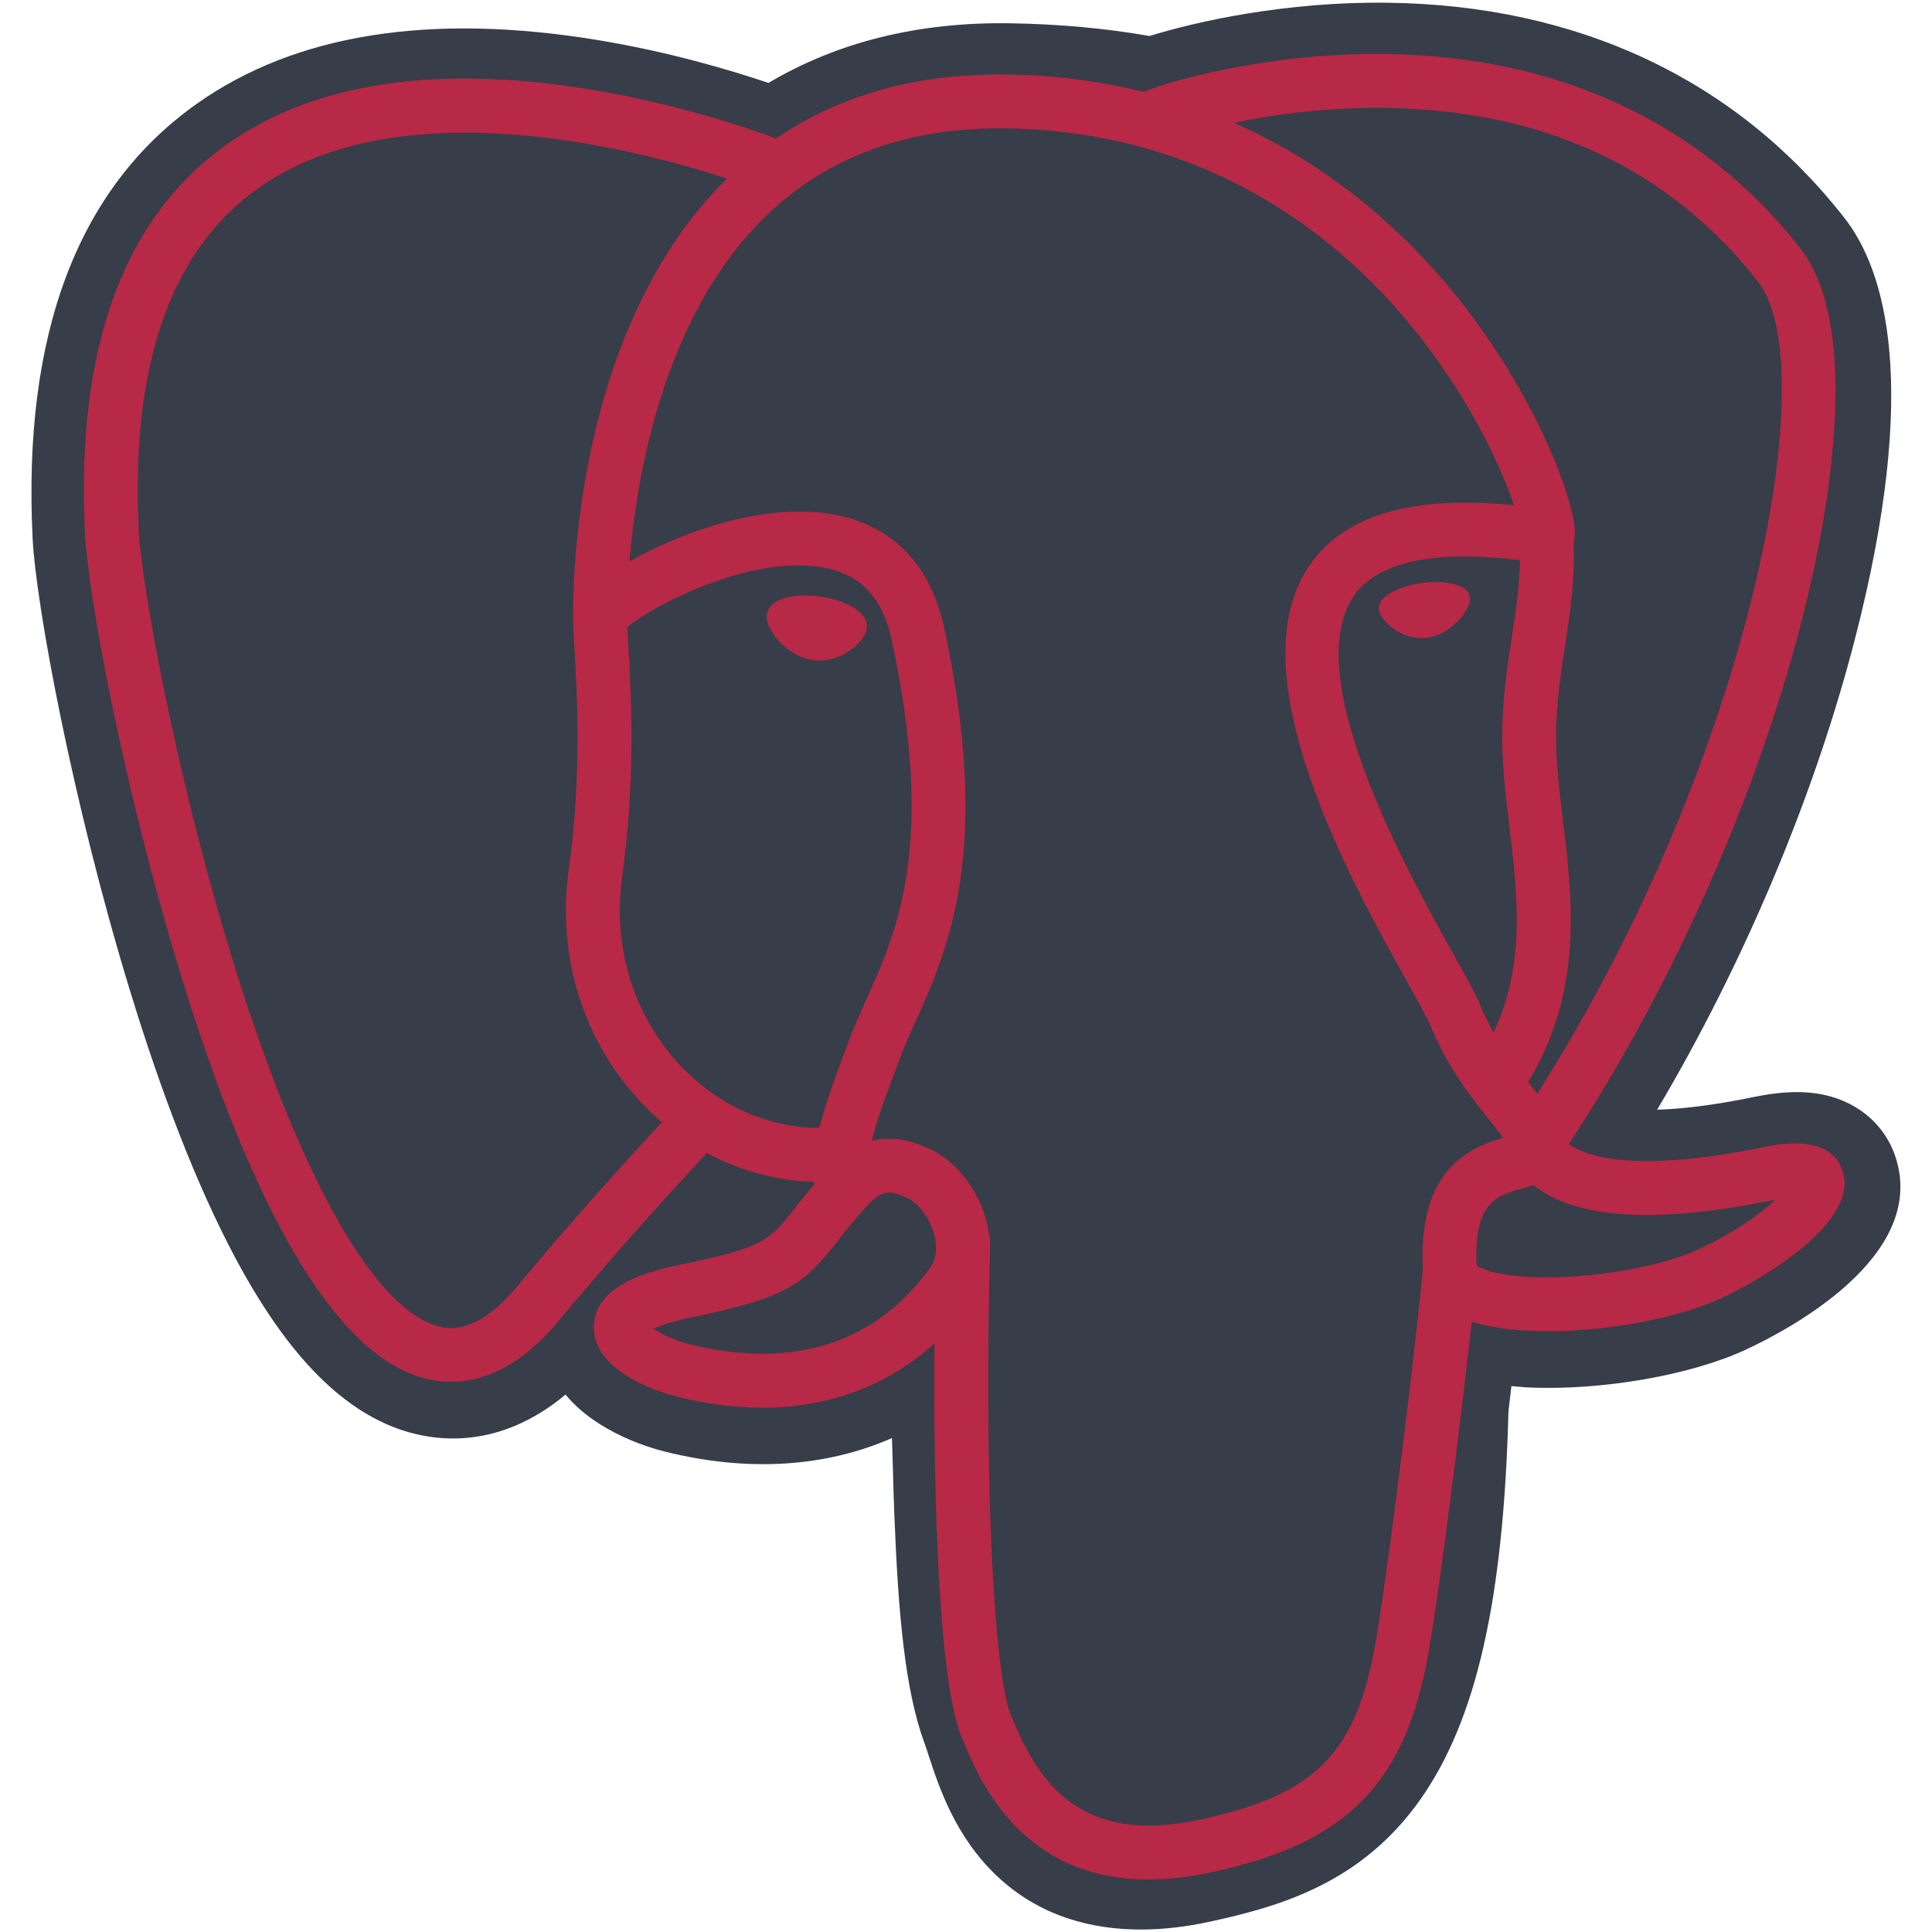
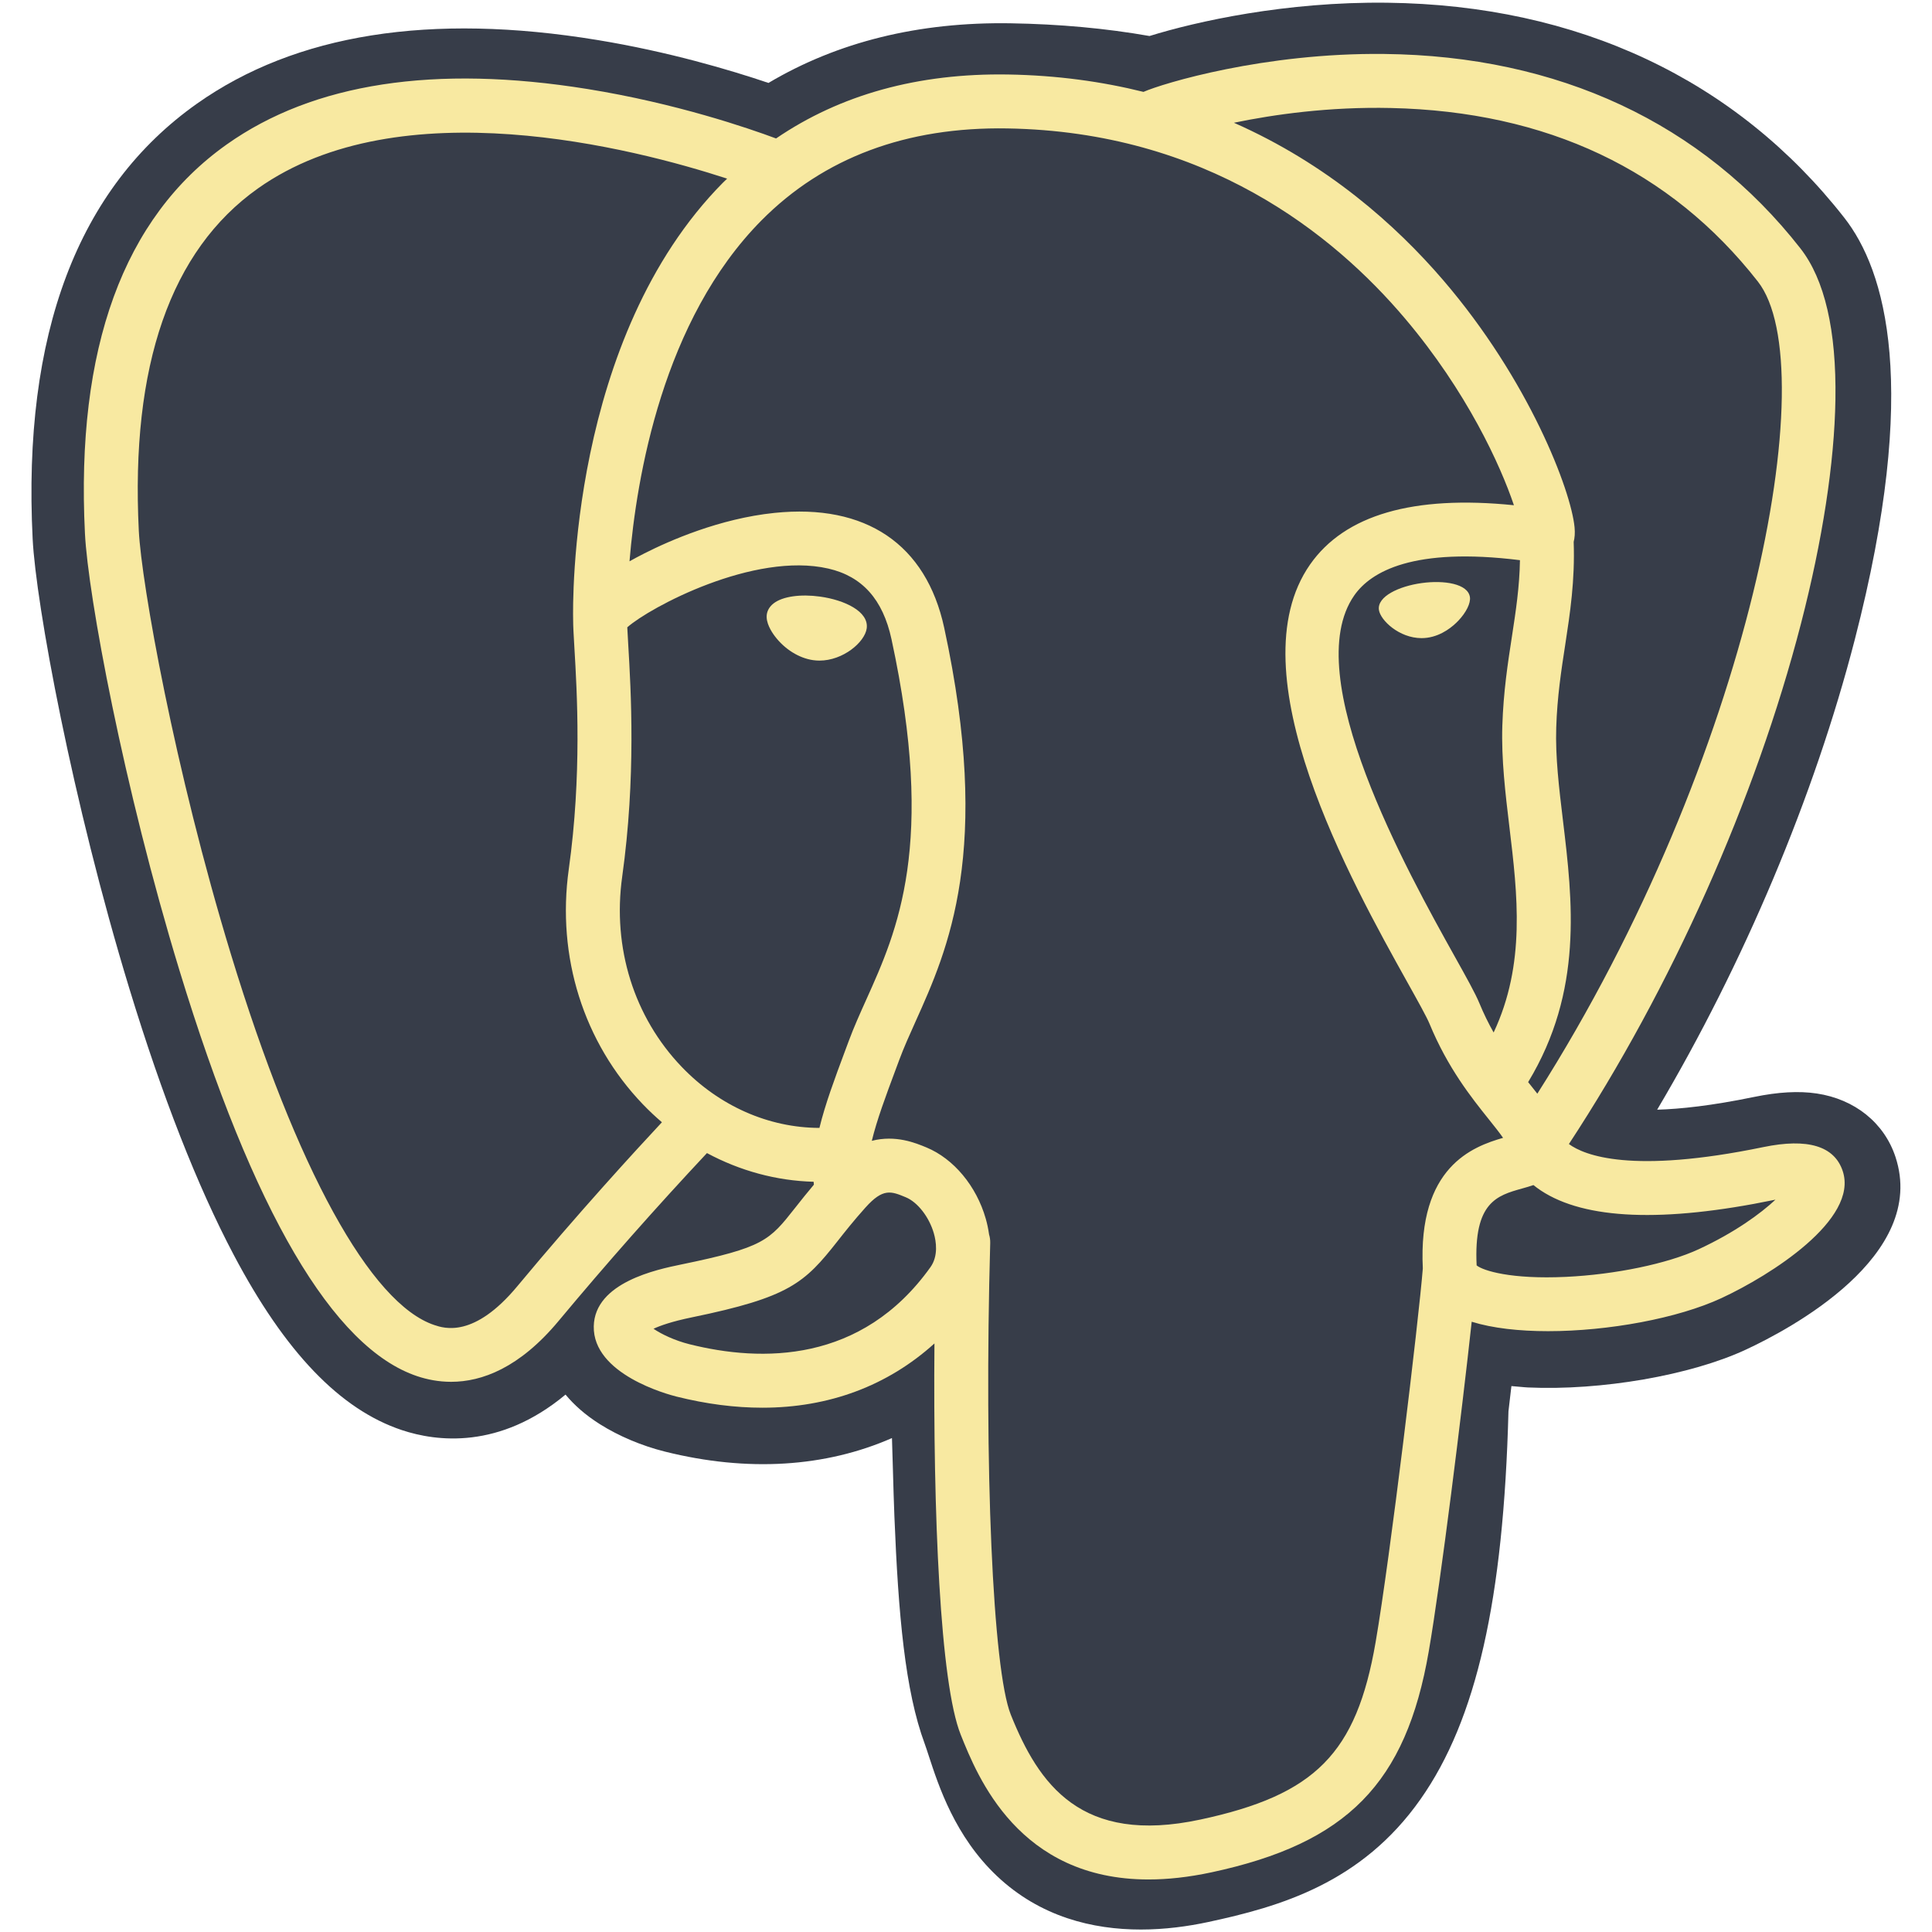
<svg xmlns="http://www.w3.org/2000/svg" viewBox="-4 0 264 264" preserveAspectRatio="xMinYMin meet" fill="#373D49">
  <path d="M255.008 158.086c-1.535-4.649-5.556-7.887-10.756-8.664-2.452-.366-5.26-.21-8.583.475-5.792 1.195-10.089 1.65-13.225 1.738 11.837-19.985 21.462-42.775 27.003-64.228 8.96-34.689 4.172-50.492-1.423-57.64C233.217 10.847 211.614.683 185.552.372c-13.903-.17-26.108 2.575-32.475 4.549-5.928-1.046-12.302-1.63-18.99-1.738-12.537-.2-23.614 2.533-33.079 8.15-5.24-1.772-13.65-4.27-23.362-5.864-22.842-3.75-41.252-.828-54.718 8.685C6.622 25.672-.937 45.684.461 73.634c.444 8.874 5.408 35.874 13.224 61.48 4.492 14.718 9.282 26.94 14.237 36.33 7.027 13.315 14.546 21.156 22.987 23.972 4.731 1.576 13.327 2.68 22.368-4.85 1.146 1.388 2.675 2.767 4.704 4.048 2.577 1.625 5.728 2.953 8.875 3.74 11.341 2.835 21.964 2.126 31.027-1.848.056 1.612.099 3.152.135 4.482.06 2.157.12 4.272.199 6.25.537 13.374 1.447 23.773 4.143 31.049.148.4.347 1.01.557 1.657 1.345 4.118 3.594 11.012 9.316 16.411 5.925 5.593 13.092 7.308 19.656 7.308 3.292 0 6.433-.432 9.188-1.022 9.82-2.105 20.973-5.311 29.041-16.799 7.628-10.86 11.336-27.217 12.007-52.99.087-.729.167-1.425.244-2.088l.16-1.362 1.797.158.463.031c10.002.456 22.232-1.665 29.743-5.154 5.935-2.754 24.954-12.795 20.476-26.351" />
  <path d="M237.906 160.722c-29.74 6.135-31.785-3.934-31.785-3.934 31.4-46.593 44.527-105.736 33.2-120.211-30.904-39.485-84.399-20.811-85.292-20.327l-.287.052c-5.876-1.22-12.451-1.946-19.842-2.067-13.456-.22-23.664 3.528-31.41 9.402 0 0-95.43-39.314-90.991 49.444.944 18.882 27.064 142.873 58.218 105.422 11.387-13.695 22.39-25.274 22.39-25.274 5.464 3.63 12.006 5.482 18.864 4.817l.533-.452c-.166 1.7-.09 3.363.213 5.332-8.026 8.967-5.667 10.541-21.711 13.844-16.235 3.346-6.698 9.302-.471 10.86 7.549 1.887 25.013 4.561 36.813-11.958l-.47 1.885c3.144 2.519 5.352 16.383 4.982 28.952-.37 12.568-.617 21.197 1.86 27.937 2.479 6.74 4.948 21.905 26.04 17.386 17.623-3.777 26.756-13.564 28.027-29.89.901-11.606 2.942-9.89 3.07-20.267l1.637-4.912c1.887-15.733.3-20.809 11.157-18.448l2.64.232c7.99.363 18.45-1.286 24.589-4.139 13.218-6.134 21.058-16.377 8.024-13.686h.002" fill="#373D49" />
-   <path d="M108.076 81.525c-2.68-.373-5.107-.028-6.335.902-.69.523-.904 1.129-.962 1.546-.154 1.105.62 2.327 1.096 2.957 1.346 1.784 3.312 3.01 5.258 3.28.282.04.563.058.842.058 3.245 0 6.196-2.527 6.456-4.392.325-2.336-3.066-3.893-6.355-4.35M196.86 81.599c-.256-1.831-3.514-2.353-6.606-1.923-3.088.43-6.082 1.824-5.832 3.659.2 1.427 2.777 3.863 5.827 3.863.258 0 .518-.017.78-.054 2.036-.282 3.53-1.575 4.24-2.32 1.08-1.136 1.706-2.402 1.591-3.225" fill="#B72946" />
-   <path d="M247.802 160.025c-1.134-3.429-4.784-4.532-10.848-3.28-18.005 3.716-24.453 1.142-26.57-.417 13.995-21.32 25.508-47.092 31.719-71.137 2.942-11.39 4.567-21.968 4.7-30.59.147-9.463-1.465-16.417-4.789-20.665-13.402-17.125-33.072-26.311-56.882-26.563-16.369-.184-30.199 4.005-32.88 5.183-5.646-1.404-11.801-2.266-18.502-2.376-12.288-.199-22.91 2.743-31.704 8.74-3.82-1.422-13.692-4.811-25.765-6.756-20.872-3.36-37.458-.814-49.294 7.571-14.123 10.006-20.643 27.892-19.38 53.16.425 8.501 5.269 34.653 12.913 59.698 10.062 32.964 21 51.625 32.508 55.464 1.347.449 2.9.763 4.613.763 4.198 0 9.345-1.892 14.7-8.33a529.832 529.832 0 0 1 20.261-22.926c4.524 2.428 9.494 3.784 14.577 3.92.01.133.023.266.035.398a117.66 117.66 0 0 0-2.57 3.175c-3.522 4.471-4.255 5.402-15.592 7.736-3.225.666-11.79 2.431-11.916 8.435-.136 6.56 10.125 9.315 11.294 9.607 4.074 1.02 7.999 1.523 11.742 1.523 9.103 0 17.114-2.992 23.516-8.781-.197 23.386.778 46.43 3.586 53.451 2.3 5.748 7.918 19.795 25.664 19.794 2.604 0 5.47-.303 8.623-.979 18.521-3.97 26.564-12.156 29.675-30.203 1.665-9.645 4.522-32.676 5.866-45.03 2.836.885 6.487 1.29 10.434 1.289 8.232 0 17.731-1.749 23.688-4.514 6.692-3.108 18.768-10.734 16.578-17.36zm-44.106-83.48c-.061 3.647-.563 6.958-1.095 10.414-.573 3.717-1.165 7.56-1.314 12.225-.147 4.54.42 9.26.968 13.825 1.108 9.22 2.245 18.712-2.156 28.078a36.508 36.508 0 0 1-1.95-4.009c-.547-1.326-1.735-3.456-3.38-6.404-6.399-11.476-21.384-38.35-13.713-49.316 2.285-3.264 8.084-6.62 22.64-4.813zm-17.644-61.787c21.334.471 38.21 8.452 50.158 23.72 9.164 11.711-.927 64.998-30.14 110.969a171.33 171.33 0 0 0-.886-1.117l-.37-.462c7.549-12.467 6.073-24.802 4.759-35.738-.54-4.488-1.05-8.727-.92-12.709.134-4.22.692-7.84 1.232-11.34.663-4.313 1.338-8.776 1.152-14.037.139-.552.195-1.204.122-1.978-.475-5.045-6.235-20.144-17.975-33.81-6.422-7.475-15.787-15.84-28.574-21.482 5.5-1.14 13.021-2.203 21.442-2.016zM66.674 175.778c-5.9 7.094-9.974 5.734-11.314 5.288-8.73-2.912-18.86-21.364-27.791-50.624-7.728-25.318-12.244-50.777-12.602-57.916-1.128-22.578 4.345-38.313 16.268-46.769 19.404-13.76 51.306-5.524 64.125-1.347-.184.182-.376.352-.558.537-21.036 21.244-20.537 57.54-20.485 59.759-.002.856.07 2.068.168 3.735.362 6.105 1.036 17.467-.764 30.334-1.672 11.957 2.014 23.66 10.111 32.109a36.275 36.275 0 0 0 2.617 2.468c-3.604 3.86-11.437 12.396-19.775 22.426zm22.479-29.993c-6.526-6.81-9.49-16.282-8.133-25.99 1.9-13.592 1.199-25.43.822-31.79-.053-.89-.1-1.67-.127-2.285 3.073-2.725 17.314-10.355 27.47-8.028 4.634 1.061 7.458 4.217 8.632 9.645 6.076 28.103.804 39.816-3.432 49.229-.873 1.939-1.698 3.772-2.402 5.668l-.546 1.466c-1.382 3.706-2.668 7.152-3.465 10.424-6.938-.02-13.687-2.984-18.819-8.34zm1.065 37.9c-2.026-.506-3.848-1.385-4.917-2.114.893-.42 2.482-.992 5.238-1.56 13.337-2.745 15.397-4.683 19.895-10.394 1.031-1.31 2.2-2.794 3.819-4.602l.002-.002c2.411-2.7 3.514-2.242 5.514-1.412 1.621.67 3.2 2.702 3.84 4.938.303 1.056.643 3.06-.47 4.62-9.396 13.156-23.088 12.987-32.921 10.526zm69.799 64.952c-16.316 3.496-22.093-4.829-25.9-14.346-2.457-6.144-3.665-33.85-2.808-64.447.011-.407-.047-.8-.159-1.17a15.444 15.444 0 0 0-.456-2.162c-1.274-4.452-4.379-8.176-8.104-9.72-1.48-.613-4.196-1.738-7.46-.903.696-2.868 1.903-6.107 3.212-9.614l.549-1.475c.618-1.663 1.394-3.386 2.214-5.21 4.433-9.848 10.504-23.337 3.915-53.81-2.468-11.414-10.71-16.988-23.204-15.693-7.49.775-14.343 3.797-17.761 5.53-.735.372-1.407.732-2.035 1.082.954-11.5 4.558-32.992 18.04-46.59 8.489-8.56 19.794-12.788 33.568-12.56 27.14.444 44.544 14.372 54.366 25.979 8.464 10.001 13.047 20.076 14.876 25.51-13.755-1.399-23.11 1.316-27.852 8.096-10.317 14.748 5.644 43.372 13.315 57.129 1.407 2.521 2.621 4.7 3.003 5.626 2.498 6.054 5.732 10.096 8.093 13.046.724.904 1.426 1.781 1.96 2.547-4.166 1.201-11.649 3.976-10.967 17.847-.55 6.96-4.461 39.546-6.448 51.059-2.623 15.21-8.22 20.875-23.957 24.25zm68.104-77.936c-4.26 1.977-11.389 3.46-18.161 3.779-7.48.35-11.288-.838-12.184-1.569-.42-8.644 2.797-9.547 6.202-10.503.535-.15 1.057-.297 1.561-.473.313.255.656.508 1.032.756 6.012 3.968 16.735 4.396 31.874 1.271l.166-.033c-2.042 1.909-5.536 4.471-10.49 6.772z" fill="#B72946" />
+   <path d="M108.076 81.525c-2.68-.373-5.107-.028-6.335.902-.69.523-.904 1.129-.962 1.546-.154 1.105.62 2.327 1.096 2.957 1.346 1.784 3.312 3.01 5.258 3.28.282.04.563.058.842.058 3.245 0 6.196-2.527 6.456-4.392.325-2.336-3.066-3.893-6.355-4.35M196.86 81.599c-.256-1.831-3.514-2.353-6.606-1.923-3.088.43-6.082 1.824-5.832 3.659.2 1.427 2.777 3.863 5.827 3.863.258 0 .518-.017.78-.054 2.036-.282 3.53-1.575 4.24-2.32 1.08-1.136 1.706-2.402 1.591-3.225" fill="#F8E9A1" />
+   <path d="M247.802 160.025c-1.134-3.429-4.784-4.532-10.848-3.28-18.005 3.716-24.453 1.142-26.57-.417 13.995-21.32 25.508-47.092 31.719-71.137 2.942-11.39 4.567-21.968 4.7-30.59.147-9.463-1.465-16.417-4.789-20.665-13.402-17.125-33.072-26.311-56.882-26.563-16.369-.184-30.199 4.005-32.88 5.183-5.646-1.404-11.801-2.266-18.502-2.376-12.288-.199-22.91 2.743-31.704 8.74-3.82-1.422-13.692-4.811-25.765-6.756-20.872-3.36-37.458-.814-49.294 7.571-14.123 10.006-20.643 27.892-19.38 53.16.425 8.501 5.269 34.653 12.913 59.698 10.062 32.964 21 51.625 32.508 55.464 1.347.449 2.9.763 4.613.763 4.198 0 9.345-1.892 14.7-8.33a529.832 529.832 0 0 1 20.261-22.926c4.524 2.428 9.494 3.784 14.577 3.92.01.133.023.266.035.398a117.66 117.66 0 0 0-2.57 3.175c-3.522 4.471-4.255 5.402-15.592 7.736-3.225.666-11.79 2.431-11.916 8.435-.136 6.56 10.125 9.315 11.294 9.607 4.074 1.02 7.999 1.523 11.742 1.523 9.103 0 17.114-2.992 23.516-8.781-.197 23.386.778 46.43 3.586 53.451 2.3 5.748 7.918 19.795 25.664 19.794 2.604 0 5.47-.303 8.623-.979 18.521-3.97 26.564-12.156 29.675-30.203 1.665-9.645 4.522-32.676 5.866-45.03 2.836.885 6.487 1.29 10.434 1.289 8.232 0 17.731-1.749 23.688-4.514 6.692-3.108 18.768-10.734 16.578-17.36zm-44.106-83.48c-.061 3.647-.563 6.958-1.095 10.414-.573 3.717-1.165 7.56-1.314 12.225-.147 4.54.42 9.26.968 13.825 1.108 9.22 2.245 18.712-2.156 28.078a36.508 36.508 0 0 1-1.95-4.009c-.547-1.326-1.735-3.456-3.38-6.404-6.399-11.476-21.384-38.35-13.713-49.316 2.285-3.264 8.084-6.62 22.64-4.813zm-17.644-61.787c21.334.471 38.21 8.452 50.158 23.72 9.164 11.711-.927 64.998-30.14 110.969a171.33 171.33 0 0 0-.886-1.117l-.37-.462c7.549-12.467 6.073-24.802 4.759-35.738-.54-4.488-1.05-8.727-.92-12.709.134-4.22.692-7.84 1.232-11.34.663-4.313 1.338-8.776 1.152-14.037.139-.552.195-1.204.122-1.978-.475-5.045-6.235-20.144-17.975-33.81-6.422-7.475-15.787-15.84-28.574-21.482 5.5-1.14 13.021-2.203 21.442-2.016zM66.674 175.778c-5.9 7.094-9.974 5.734-11.314 5.288-8.73-2.912-18.86-21.364-27.791-50.624-7.728-25.318-12.244-50.777-12.602-57.916-1.128-22.578 4.345-38.313 16.268-46.769 19.404-13.76 51.306-5.524 64.125-1.347-.184.182-.376.352-.558.537-21.036 21.244-20.537 57.54-20.485 59.759-.002.856.07 2.068.168 3.735.362 6.105 1.036 17.467-.764 30.334-1.672 11.957 2.014 23.66 10.111 32.109a36.275 36.275 0 0 0 2.617 2.468c-3.604 3.86-11.437 12.396-19.775 22.426zm22.479-29.993c-6.526-6.81-9.49-16.282-8.133-25.99 1.9-13.592 1.199-25.43.822-31.79-.053-.89-.1-1.67-.127-2.285 3.073-2.725 17.314-10.355 27.47-8.028 4.634 1.061 7.458 4.217 8.632 9.645 6.076 28.103.804 39.816-3.432 49.229-.873 1.939-1.698 3.772-2.402 5.668l-.546 1.466c-1.382 3.706-2.668 7.152-3.465 10.424-6.938-.02-13.687-2.984-18.819-8.34zm1.065 37.9c-2.026-.506-3.848-1.385-4.917-2.114.893-.42 2.482-.992 5.238-1.56 13.337-2.745 15.397-4.683 19.895-10.394 1.031-1.31 2.2-2.794 3.819-4.602l.002-.002c2.411-2.7 3.514-2.242 5.514-1.412 1.621.67 3.2 2.702 3.84 4.938.303 1.056.643 3.06-.47 4.62-9.396 13.156-23.088 12.987-32.921 10.526zm69.799 64.952c-16.316 3.496-22.093-4.829-25.9-14.346-2.457-6.144-3.665-33.85-2.808-64.447.011-.407-.047-.8-.159-1.17a15.444 15.444 0 0 0-.456-2.162c-1.274-4.452-4.379-8.176-8.104-9.72-1.48-.613-4.196-1.738-7.46-.903.696-2.868 1.903-6.107 3.212-9.614l.549-1.475c.618-1.663 1.394-3.386 2.214-5.21 4.433-9.848 10.504-23.337 3.915-53.81-2.468-11.414-10.71-16.988-23.204-15.693-7.49.775-14.343 3.797-17.761 5.53-.735.372-1.407.732-2.035 1.082.954-11.5 4.558-32.992 18.04-46.59 8.489-8.56 19.794-12.788 33.568-12.56 27.14.444 44.544 14.372 54.366 25.979 8.464 10.001 13.047 20.076 14.876 25.51-13.755-1.399-23.11 1.316-27.852 8.096-10.317 14.748 5.644 43.372 13.315 57.129 1.407 2.521 2.621 4.7 3.003 5.626 2.498 6.054 5.732 10.096 8.093 13.046.724.904 1.426 1.781 1.96 2.547-4.166 1.201-11.649 3.976-10.967 17.847-.55 6.96-4.461 39.546-6.448 51.059-2.623 15.21-8.22 20.875-23.957 24.25zm68.104-77.936c-4.26 1.977-11.389 3.46-18.161 3.779-7.48.35-11.288-.838-12.184-1.569-.42-8.644 2.797-9.547 6.202-10.503.535-.15 1.057-.297 1.561-.473.313.255.656.508 1.032.756 6.012 3.968 16.735 4.396 31.874 1.271l.166-.033c-2.042 1.909-5.536 4.471-10.49 6.772z" fill="#F8E9A1" />
</svg>
